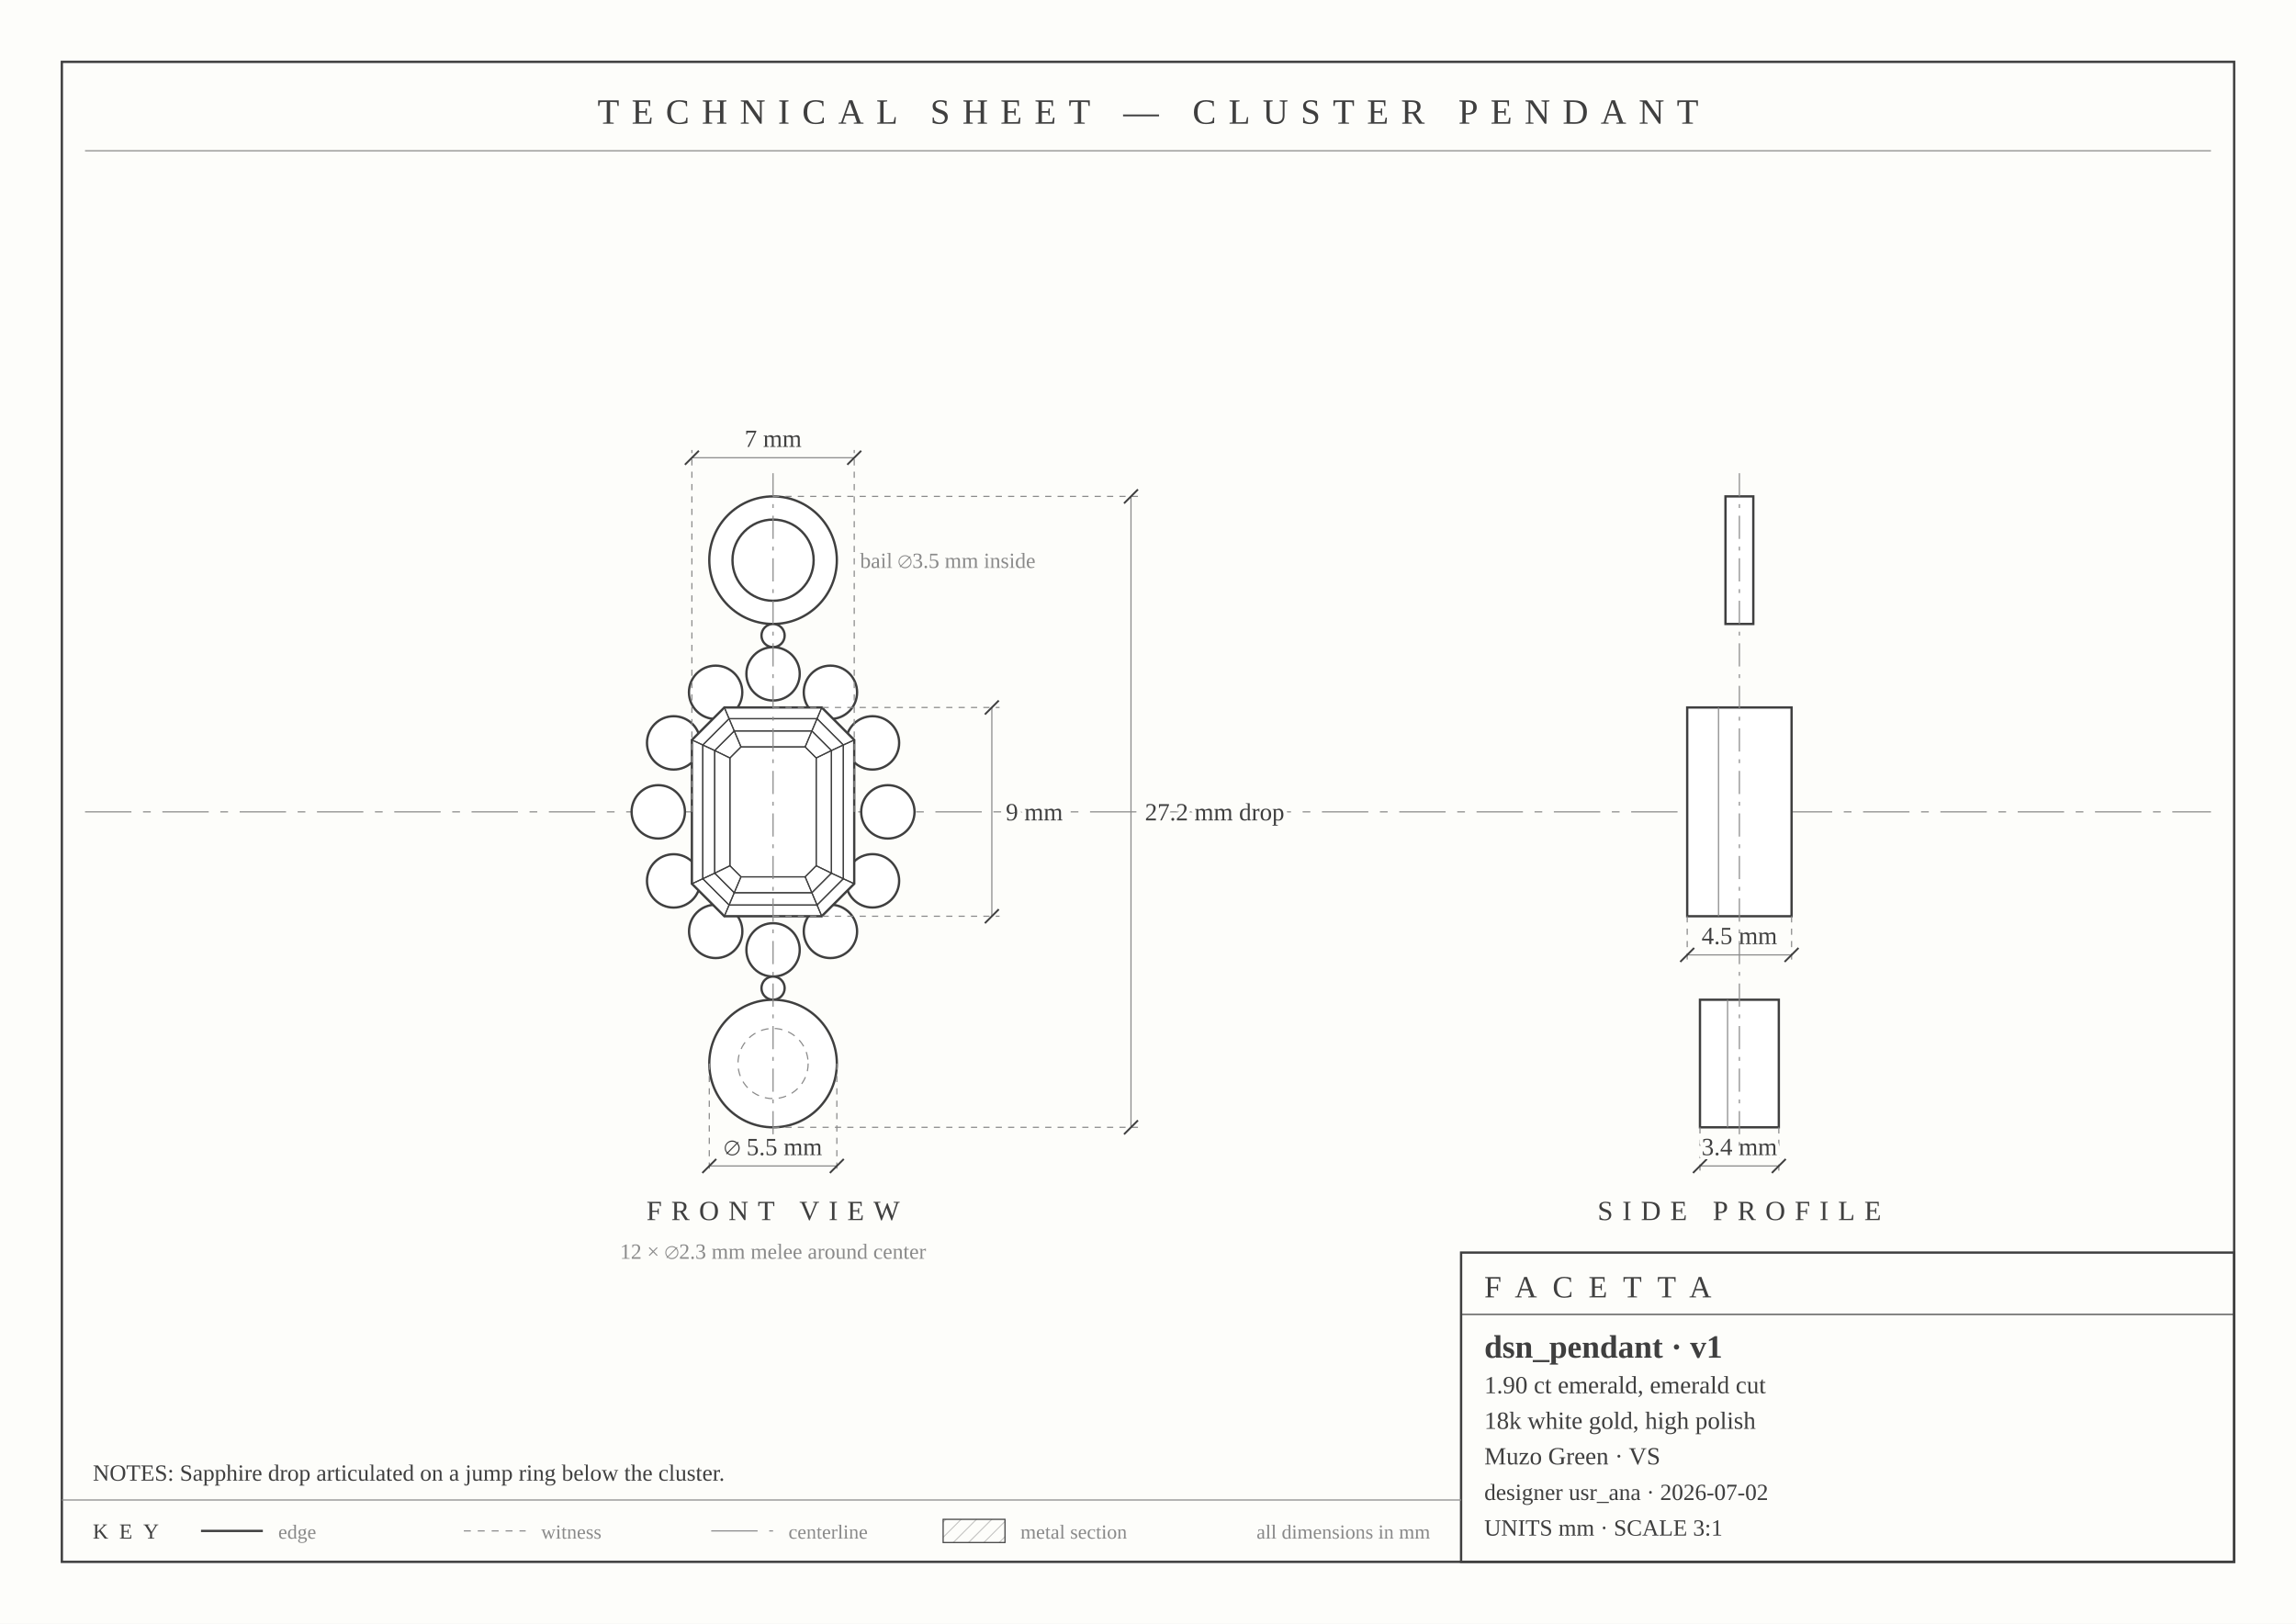
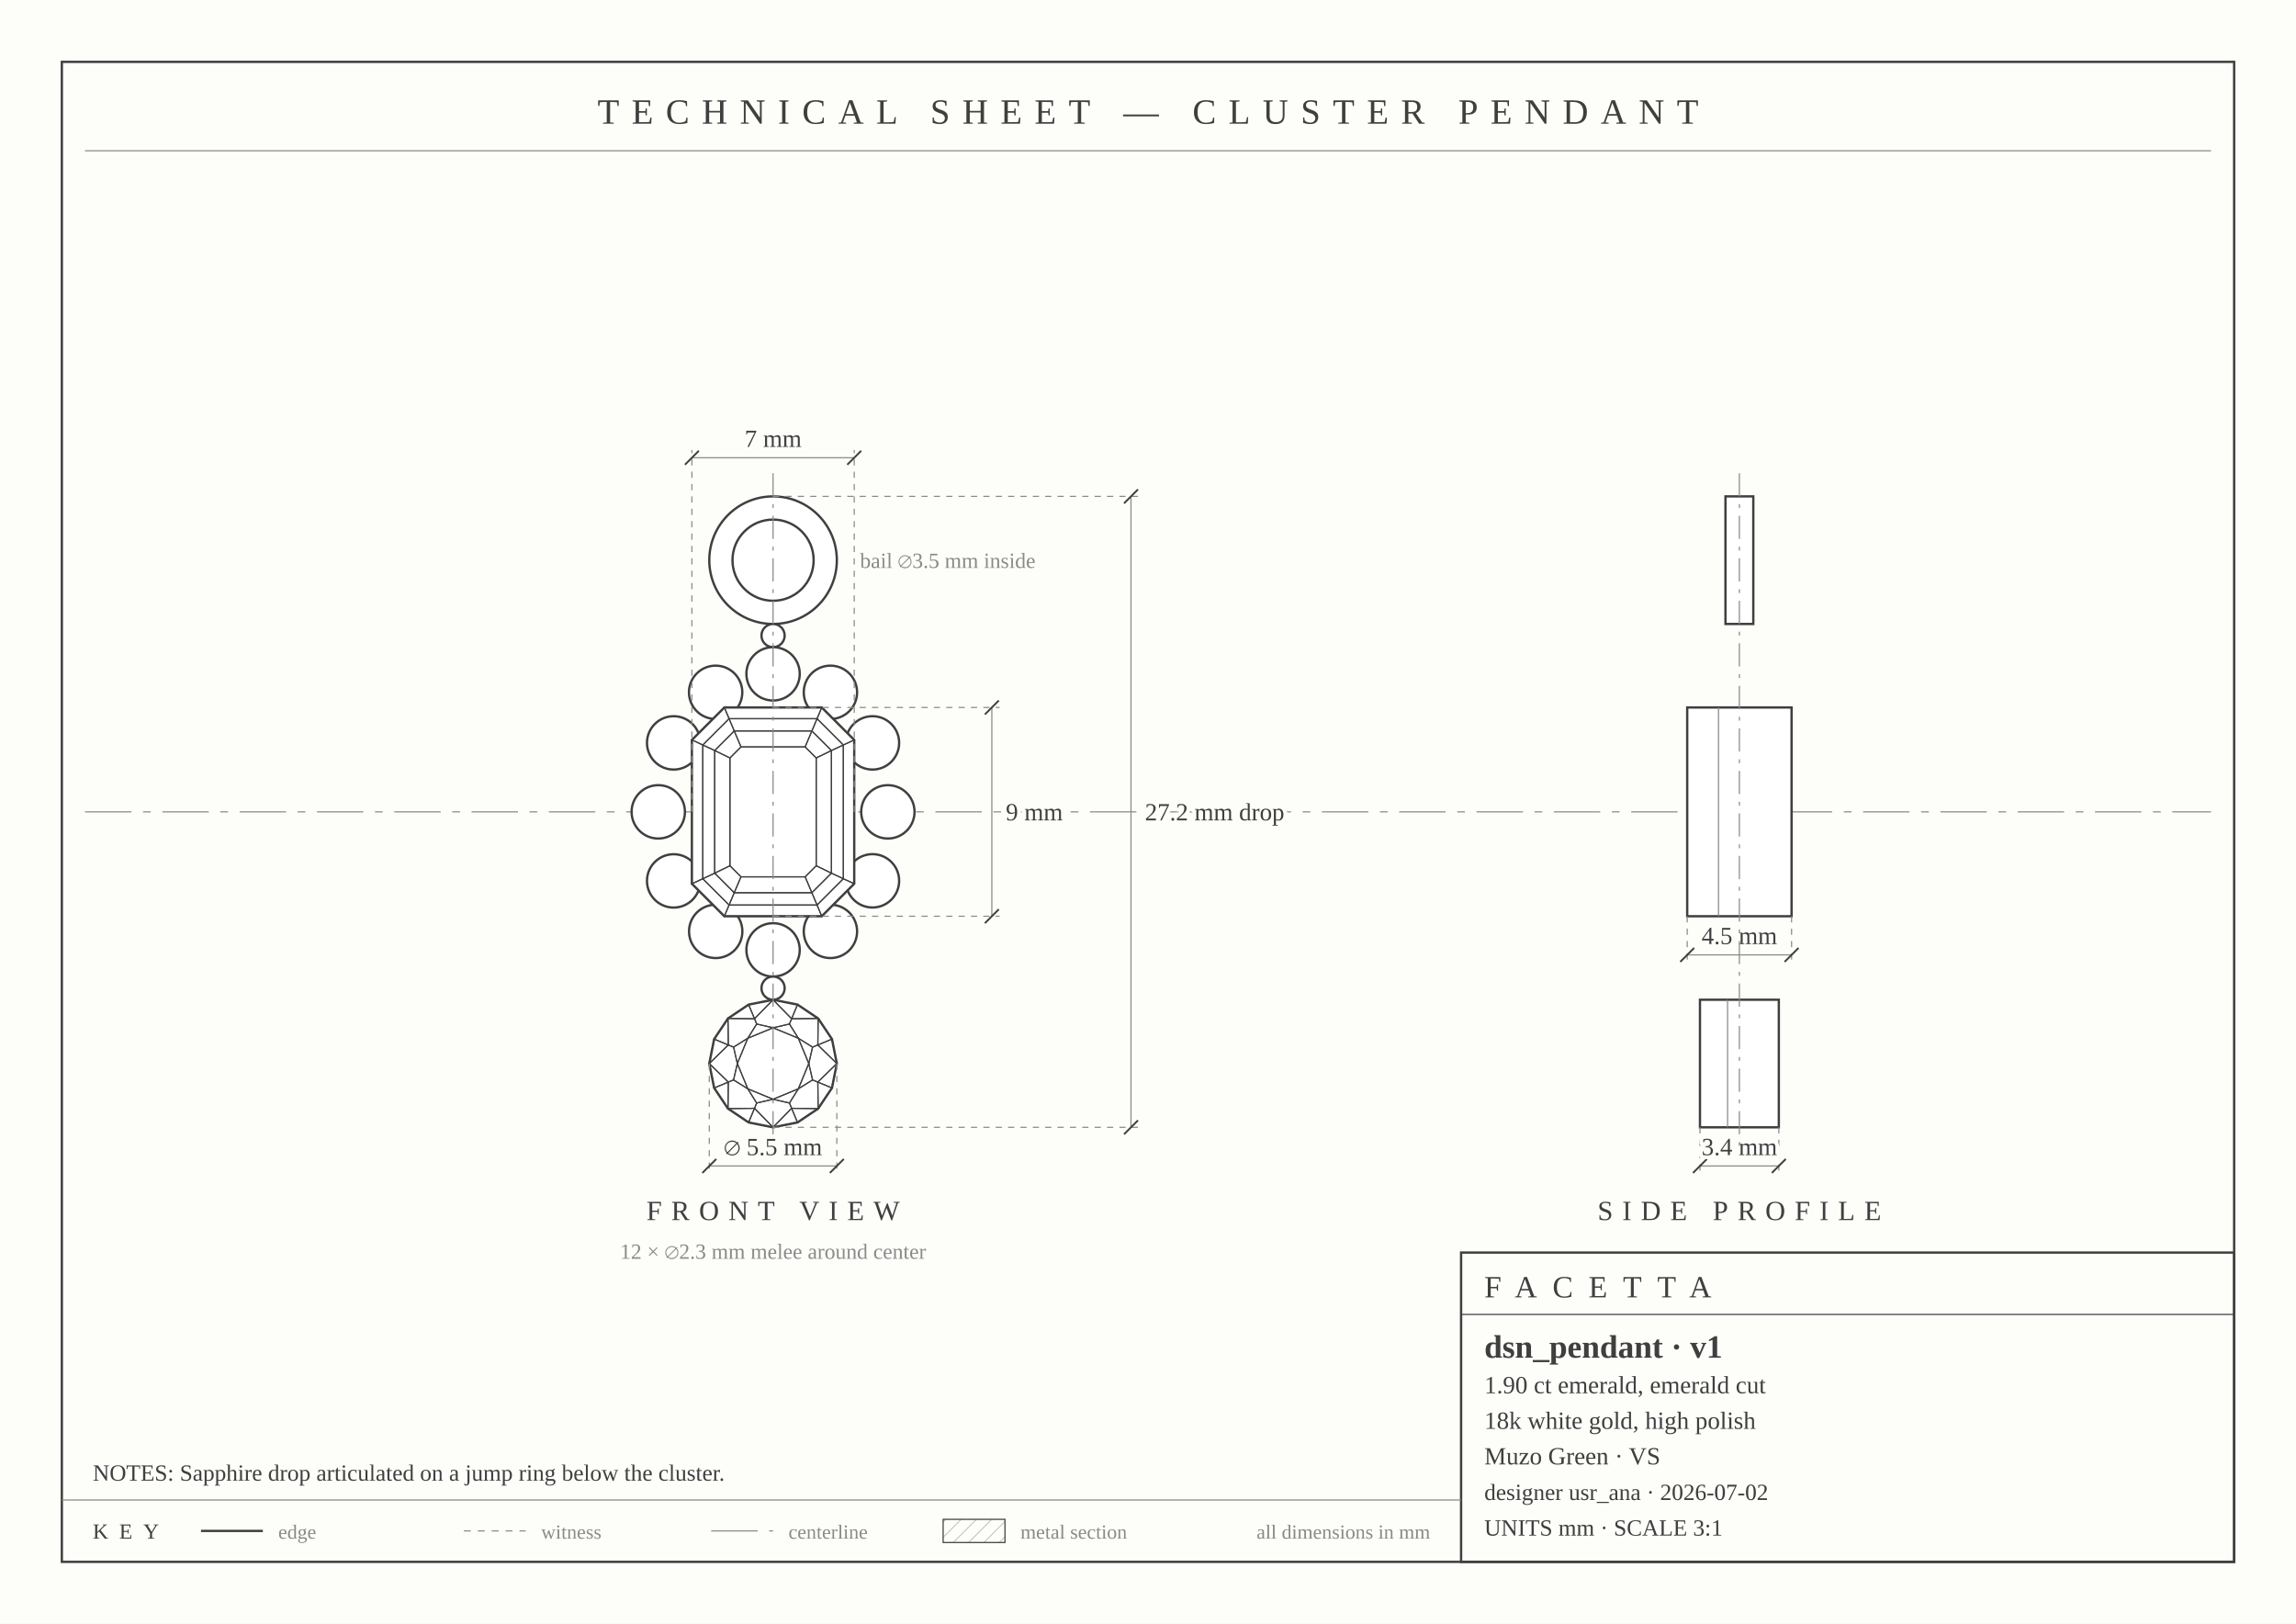
<svg xmlns="http://www.w3.org/2000/svg" viewBox="0 0 297 210" width="297mm" height="210mm" font-family="Georgia, 'Times New Roman', serif">
  <defs>
    <pattern id="hatch" width="1.4" height="1.4" patternTransform="rotate(45)" patternUnits="userSpaceOnUse">
      <line x1="0" y1="0" x2="0" y2="1.4" stroke="#8a8a8a" stroke-width="0.12" />
    </pattern>
  </defs>
  <rect x="0" y="0" width="297" height="210" fill="#fdfdfa" />
  <rect x="8" y="8" width="281" height="194" fill="none" stroke="#3f3f3f" stroke-width="0.3" />
  <text x="148.50" y="16.00" font-family="Georgia, 'Times New Roman', serif" font-size="4.6" fill="#3f3f3f" text-anchor="middle" letter-spacing="1.6">TECHNICAL SHEET — CLUSTER PENDANT</text>
  <line x1="11.00" y1="19.50" x2="286.00" y2="19.50" stroke="#8a8a8a" stroke-width="0.15" />
  <line x1="11.00" y1="105.00" x2="286.00" y2="105.00" stroke="#8a8a8a" stroke-width="0.15" stroke-dasharray="6 1.5 1 1.5" />
  <circle cx="100.00" cy="72.45" r="8.25" fill="#ffffff" stroke="#3f3f3f" stroke-width="0.3" />
  <circle cx="100.00" cy="72.45" r="5.25" fill="#ffffff" stroke="#3f3f3f" stroke-width="0.3" />
  <circle cx="100.00" cy="82.20" r="1.50" fill="#ffffff" stroke="#3f3f3f" stroke-width="0.3" />
  <circle cx="100.00" cy="87.15" r="3.45" fill="#ffffff" stroke="#3f3f3f" stroke-width="0.3" />
  <circle cx="107.42" cy="89.54" r="3.45" fill="#ffffff" stroke="#3f3f3f" stroke-width="0.3" />
  <circle cx="112.86" cy="96.08" r="3.45" fill="#ffffff" stroke="#3f3f3f" stroke-width="0.3" />
  <circle cx="114.85" cy="105.00" r="3.45" fill="#ffffff" stroke="#3f3f3f" stroke-width="0.3" />
  <circle cx="112.86" cy="113.92" r="3.45" fill="#ffffff" stroke="#3f3f3f" stroke-width="0.3" />
  <circle cx="107.42" cy="120.46" r="3.45" fill="#ffffff" stroke="#3f3f3f" stroke-width="0.3" />
  <circle cx="100.00" cy="122.85" r="3.45" fill="#ffffff" stroke="#3f3f3f" stroke-width="0.3" />
  <circle cx="92.58" cy="120.46" r="3.45" fill="#ffffff" stroke="#3f3f3f" stroke-width="0.3" />
  <circle cx="87.14" cy="113.93" r="3.45" fill="#ffffff" stroke="#3f3f3f" stroke-width="0.3" />
  <circle cx="85.15" cy="105.00" r="3.45" fill="#ffffff" stroke="#3f3f3f" stroke-width="0.3" />
  <circle cx="87.14" cy="96.08" r="3.45" fill="#ffffff" stroke="#3f3f3f" stroke-width="0.3" />
  <circle cx="92.57" cy="89.54" r="3.45" fill="#ffffff" stroke="#3f3f3f" stroke-width="0.3" />
  <polygon points="89.50,95.70 89.50,95.70 93.70,91.50 106.30,91.50 110.50,95.70 110.50,114.30 110.50,114.30 106.30,118.50 93.70,118.50 89.50,114.30" fill="#ffffff" stroke="#3f3f3f" stroke-width="0.3" />
  <polygon points="106.30,91.50 106.30,91.50 105.69,92.95 94.31,92.95 93.70,91.50 93.70,91.50" fill="none" stroke="#3f3f3f" stroke-width="0.15" />
  <polygon points="106.30,91.50 110.50,95.70 109.09,96.35 109.09,96.35 105.69,92.95 105.69,92.95" fill="none" stroke="#3f3f3f" stroke-width="0.15" />
  <polygon points="109.09,96.35 110.50,95.70 110.50,95.70 110.50,114.30 110.50,114.30 109.09,113.65" fill="none" stroke="#3f3f3f" stroke-width="0.15" />
  <polygon points="110.50,114.30 106.30,118.50 105.69,117.05 105.69,117.05 109.09,113.65 109.09,113.65" fill="none" stroke="#3f3f3f" stroke-width="0.15" />
  <polygon points="105.69,117.05 106.30,118.50 106.30,118.50 93.70,118.50 93.70,118.50 94.31,117.05" fill="none" stroke="#3f3f3f" stroke-width="0.15" />
  <polygon points="94.31,117.05 93.70,118.50 89.50,114.30 90.91,113.65 90.91,113.65 94.31,117.05" fill="none" stroke="#3f3f3f" stroke-width="0.15" />
  <polygon points="90.91,113.65 89.50,114.30 89.50,114.30 89.50,95.70 89.50,95.70 90.91,96.35" fill="none" stroke="#3f3f3f" stroke-width="0.15" />
  <polygon points="93.70,91.50 94.31,92.95 94.31,92.95 90.91,96.35 90.91,96.35 89.50,95.70" fill="none" stroke="#3f3f3f" stroke-width="0.15" />
  <polygon points="105.69,92.95 105.69,92.95 105.02,94.54 105.02,94.54 94.98,94.54 94.98,94.54 94.31,92.95 94.31,92.95" fill="none" stroke="#3f3f3f" stroke-width="0.15" />
  <polygon points="105.69,92.95 109.09,96.35 107.55,97.07 107.55,97.07 105.02,94.54" fill="none" stroke="#3f3f3f" stroke-width="0.15" />
  <polygon points="109.09,96.35 109.09,96.35 109.09,113.65 109.09,113.65 107.55,112.93 107.55,97.07" fill="none" stroke="#3f3f3f" stroke-width="0.15" />
  <polygon points="109.09,113.65 105.69,117.05 105.02,115.46 107.55,112.93 107.55,112.93" fill="none" stroke="#3f3f3f" stroke-width="0.15" />
  <polygon points="105.02,115.46 105.69,117.05 105.69,117.05 94.31,117.05 94.31,117.05 94.98,115.46 94.98,115.46 105.02,115.46" fill="none" stroke="#3f3f3f" stroke-width="0.15" />
  <polygon points="94.98,115.46 94.31,117.05 90.91,113.65 92.45,112.93 92.45,112.93" fill="none" stroke="#3f3f3f" stroke-width="0.15" />
  <polygon points="92.45,112.93 90.91,113.65 90.91,113.65 90.91,96.35 90.91,96.35 92.45,97.07" fill="none" stroke="#3f3f3f" stroke-width="0.15" />
  <polygon points="94.31,92.95 94.98,94.54 92.45,97.07 92.45,97.07 90.91,96.35" fill="none" stroke="#3f3f3f" stroke-width="0.15" />
  <polygon points="94.98,94.54 105.02,94.54 104.15,96.60 95.85,96.60" fill="none" stroke="#3f3f3f" stroke-width="0.15" />
  <polygon points="105.02,94.54 105.02,94.54 107.55,97.07 105.58,98.03 104.15,96.60" fill="none" stroke="#3f3f3f" stroke-width="0.15" />
  <polygon points="107.55,97.07 107.55,97.07 107.55,112.93 107.55,112.93 105.58,111.97 105.58,98.03" fill="none" stroke="#3f3f3f" stroke-width="0.15" />
  <polygon points="107.55,112.93 105.02,115.46 105.02,115.46 104.15,113.40 105.58,111.97" fill="none" stroke="#3f3f3f" stroke-width="0.15" />
  <polygon points="104.15,113.40 105.02,115.46 94.98,115.46 95.85,113.40" fill="none" stroke="#3f3f3f" stroke-width="0.15" />
  <polygon points="95.85,113.40 94.98,115.46 94.98,115.46 92.45,112.93 94.42,111.97" fill="none" stroke="#3f3f3f" stroke-width="0.15" />
  <polygon points="94.42,111.97 92.45,112.93 92.45,112.93 92.45,97.07 92.45,97.07 94.42,98.03" fill="none" stroke="#3f3f3f" stroke-width="0.15" />
  <polygon points="94.98,94.54 94.98,94.54 95.85,96.60 94.42,98.03 92.45,97.07" fill="none" stroke="#3f3f3f" stroke-width="0.15" />
  <polygon points="104.15,96.60 105.58,98.03 105.58,111.97 104.15,113.40 95.85,113.40 94.42,111.97 94.42,98.03 95.85,96.60" fill="none" stroke="#3f3f3f" stroke-width="0.15" />
  <circle cx="100.00" cy="127.80" r="1.50" fill="#ffffff" stroke="#3f3f3f" stroke-width="0.3" />
-   <circle cx="100.00" cy="137.55" r="8.25" fill="#ffffff" stroke="#3f3f3f" stroke-width="0.3" />
-   <circle cx="100.00" cy="137.55" r="4.54" fill="none" stroke="#8a8a8a" stroke-width="0.15" stroke-dasharray="1 0.8" />
+   <polygon points="91.75,137.55 91.75,137.55 91.75,137.55 92.38,134.39 94.17,131.72 96.84,129.93 100.00,129.30 100.00,129.30 100.00,129.30 100.00,129.30 100.00,129.30 103.16,129.93 105.83,131.72 107.62,134.39 108.25,137.55 108.25,137.55 108.25,137.55 108.25,137.55 108.25,137.55 107.62,140.71 105.83,143.38 103.16,145.17 100.00,145.80 100.00,145.80 100.00,145.80 100.00,145.80 100.00,145.80 96.84,145.17 94.17,143.38 92.38,140.71 91.75,137.55 91.75,137.55" fill="#ffffff" stroke="#3f3f3f" stroke-width="0.3" />
+   <polygon points="94.89,139.67 94.21,139.95 94.21,139.95 91.75,137.55 91.75,137.55 91.75,137.55 94.21,135.15 94.89,135.43 95.38,137.55 95.38,137.55" fill="none" stroke="#3f3f3f" stroke-width="0.15" />
+   <polygon points="97.60,131.76 97.88,132.44 96.73,134.28 96.73,134.28 94.89,135.43 94.21,135.15 94.21,135.15 94.17,131.72 94.17,131.72 94.17,131.72" fill="none" stroke="#3f3f3f" stroke-width="0.15" />
+   <polygon points="97.88,142.66 97.60,143.34 97.60,143.34 94.17,143.38 94.17,143.38 94.17,143.38 94.21,139.95 94.89,139.67 96.73,140.82 96.73,140.82" fill="none" stroke="#3f3f3f" stroke-width="0.15" />
+   <polygon points="102.40,131.76 102.12,132.44 100.00,132.93 100.00,132.93 97.88,132.44 97.60,131.76 97.60,131.76 100.00,129.30 100.00,129.30 100.00,129.30" fill="none" stroke="#3f3f3f" stroke-width="0.15" />
+   <polygon points="102.12,142.66 102.40,143.34 102.40,143.34 100.00,145.80 100.00,145.80 100.00,145.80 97.60,143.34 97.88,142.66 100.00,142.17 100.00,142.17" fill="none" stroke="#3f3f3f" stroke-width="0.15" />
+   <polygon points="105.83,131.72 105.83,131.72 105.79,135.15 105.11,135.43 103.27,134.28 103.27,134.28 102.12,132.44 102.40,131.76 102.40,131.76 105.83,131.72" fill="none" stroke="#3f3f3f" stroke-width="0.15" />
+   <polygon points="105.83,143.38 105.83,143.38 105.83,143.38 102.40,143.34 102.12,142.66 103.27,140.82 103.27,140.82 105.11,139.67 105.79,139.95 105.79,139.95" fill="none" stroke="#3f3f3f" stroke-width="0.15" />
+   <polygon points="108.25,137.55 108.25,137.55 108.25,137.55 105.79,139.95 105.11,139.67 104.62,137.55 104.62,137.55 105.11,135.43 105.79,135.15 105.79,135.15" fill="none" stroke="#3f3f3f" stroke-width="0.15" />
+   <polygon points="94.21,135.15 94.21,135.15 91.75,137.55 92.38,134.39 92.38,134.39" fill="none" stroke="#3f3f3f" stroke-width="0.15" />
+   <polygon points="94.21,139.95 94.17,143.38 92.38,140.71 92.38,140.71 94.21,139.95" fill="none" stroke="#3f3f3f" stroke-width="0.15" />
+   <polygon points="94.21,139.95 92.38,140.71 91.75,137.55" fill="none" stroke="#3f3f3f" stroke-width="0.15" />
+   <polygon points="94.17,131.72 94.21,135.15 92.38,134.39" fill="none" stroke="#3f3f3f" stroke-width="0.15" />
+   <polygon points="96.84,129.93 96.84,129.93 97.60,131.76 97.60,131.76 94.17,131.72" fill="none" stroke="#3f3f3f" stroke-width="0.15" />
+   <polygon points="97.60,143.34 96.84,145.17 94.17,143.38" fill="none" stroke="#3f3f3f" stroke-width="0.15" />
+   <polygon points="100.00,145.80 96.84,145.17 96.84,145.17 97.60,143.34 97.60,143.34" fill="none" stroke="#3f3f3f" stroke-width="0.15" />
+   <polygon points="100.00,129.30 97.60,131.76 96.84,129.93" fill="none" stroke="#3f3f3f" stroke-width="0.15" />
+   <polygon points="102.40,143.34 103.16,145.17 100.00,145.80" fill="none" stroke="#3f3f3f" stroke-width="0.15" />
+   <polygon points="103.16,129.93 103.16,129.93 102.40,131.76 102.40,131.76 100.00,129.30" fill="none" stroke="#3f3f3f" stroke-width="0.15" />
+   <polygon points="105.83,131.72 102.40,131.76 103.16,129.93" fill="none" stroke="#3f3f3f" stroke-width="0.15" />
+   <polygon points="105.83,143.38 103.16,145.17 103.16,145.17 102.40,143.34 102.40,143.34" fill="none" stroke="#3f3f3f" stroke-width="0.15" />
+   <polygon points="107.62,140.71 105.83,143.38 105.79,139.95" fill="none" stroke="#3f3f3f" stroke-width="0.15" />
+   <polygon points="107.62,134.39 108.25,137.55 105.79,135.15" fill="none" stroke="#3f3f3f" stroke-width="0.15" />
+   <polygon points="107.62,134.39 107.62,134.39 105.79,135.15 105.79,135.15 105.83,131.72" fill="none" stroke="#3f3f3f" stroke-width="0.15" />
+   <polygon points="108.25,137.55 107.62,140.71 107.62,140.71 105.79,139.95 105.79,139.95" fill="none" stroke="#3f3f3f" stroke-width="0.15" />
+   <polygon points="95.38,137.55 94.89,135.43 96.73,134.28" fill="none" stroke="#3f3f3f" stroke-width="0.15" />
+   <polygon points="96.73,140.82 94.89,139.67 95.38,137.55" fill="none" stroke="#3f3f3f" stroke-width="0.15" />
+   <polygon points="96.73,134.28 97.88,132.44 100.00,132.93" fill="none" stroke="#3f3f3f" stroke-width="0.15" />
+   <polygon points="100.00,142.17 97.88,142.66 96.73,140.82" fill="none" stroke="#3f3f3f" stroke-width="0.15" />
+   <polygon points="102.12,132.44 103.27,134.28 100.00,132.93" fill="none" stroke="#3f3f3f" stroke-width="0.15" />
+   <polygon points="103.27,140.82 102.12,142.66 100.00,142.17" fill="none" stroke="#3f3f3f" stroke-width="0.15" />
+   <polygon points="103.27,134.28 105.11,135.43 104.62,137.55" fill="none" stroke="#3f3f3f" stroke-width="0.15" />
+   <polygon points="104.62,137.55 105.11,139.67 103.27,140.82" fill="none" stroke="#3f3f3f" stroke-width="0.15" />
+   <polygon points="100.00,132.93 103.27,134.28 103.27,134.28 104.62,137.55 104.62,137.55 103.27,140.82 103.27,140.82 100.00,142.17 100.00,142.17 96.73,140.82 96.73,140.82 95.38,137.55 95.38,137.55 96.73,134.28 96.73,134.28 100.00,132.93" fill="none" stroke="#3f3f3f" stroke-width="0.15" />
  <line x1="100.00" y1="61.20" x2="100.00" y2="148.80" stroke="#8a8a8a" stroke-width="0.15" stroke-dasharray="3 1 0.5 1" />
  <line x1="89.50" y1="105.00" x2="89.50" y2="58.20" stroke="#8a8a8a" stroke-width="0.15" stroke-dasharray="0.8 0.8" />
  <line x1="110.50" y1="105.00" x2="110.50" y2="58.20" stroke="#8a8a8a" stroke-width="0.15" stroke-dasharray="0.8 0.8" />
  <line x1="89.50" y1="59.20" x2="110.50" y2="59.20" stroke="#8a8a8a" stroke-width="0.15" />
  <line x1="88.60" y1="60.10" x2="90.40" y2="58.30" stroke="#3f3f3f" stroke-width="0.24" />
  <line x1="109.60" y1="60.10" x2="111.40" y2="58.30" stroke="#3f3f3f" stroke-width="0.24" />
  <text x="100.00" y="57.80" font-family="Georgia, 'Times New Roman', serif" font-size="3.2" fill="#3f3f3f" text-anchor="middle" stroke="#fdfdfa" stroke-width="1.0" stroke-linejoin="round" paint-order="stroke">7 mm</text>
  <line x1="100.00" y1="91.50" x2="129.30" y2="91.50" stroke="#8a8a8a" stroke-width="0.15" stroke-dasharray="0.8 0.8" />
  <line x1="100.00" y1="118.50" x2="129.30" y2="118.50" stroke="#8a8a8a" stroke-width="0.15" stroke-dasharray="0.8 0.8" />
  <line x1="128.30" y1="91.50" x2="128.30" y2="118.50" stroke="#8a8a8a" stroke-width="0.15" />
  <line x1="127.40" y1="92.40" x2="129.20" y2="90.60" stroke="#3f3f3f" stroke-width="0.24" />
  <line x1="127.40" y1="119.40" x2="129.20" y2="117.60" stroke="#3f3f3f" stroke-width="0.24" />
  <text x="130.10" y="106.10" font-family="Georgia, 'Times New Roman', serif" font-size="3.2" fill="#3f3f3f" text-anchor="start" stroke="#fdfdfa" stroke-width="1.0" stroke-linejoin="round" paint-order="stroke">9 mm</text>
  <line x1="100.00" y1="64.20" x2="147.30" y2="64.20" stroke="#8a8a8a" stroke-width="0.15" stroke-dasharray="0.8 0.8" />
  <line x1="100.00" y1="145.80" x2="147.30" y2="145.80" stroke="#8a8a8a" stroke-width="0.15" stroke-dasharray="0.8 0.8" />
  <line x1="146.30" y1="64.20" x2="146.30" y2="145.80" stroke="#8a8a8a" stroke-width="0.15" />
  <line x1="145.40" y1="65.10" x2="147.20" y2="63.30" stroke="#3f3f3f" stroke-width="0.24" />
  <line x1="145.40" y1="146.70" x2="147.20" y2="144.90" stroke="#3f3f3f" stroke-width="0.24" />
  <text x="148.10" y="106.10" font-family="Georgia, 'Times New Roman', serif" font-size="3.2" fill="#3f3f3f" text-anchor="start" stroke="#fdfdfa" stroke-width="1.0" stroke-linejoin="round" paint-order="stroke">27.2 mm drop</text>
  <text x="111.25" y="73.45" font-family="Georgia, 'Times New Roman', serif" font-size="2.8" fill="#8a8a8a" text-anchor="start">bail ⌀3.5 mm inside</text>
  <text x="100.00" y="157.80" font-family="Georgia, 'Times New Roman', serif" font-size="3.6" fill="#3f3f3f" text-anchor="middle" letter-spacing="1.2">FRONT VIEW</text>
  <text x="100.00" y="162.80" font-family="Georgia, 'Times New Roman', serif" font-size="2.8" fill="#8a8a8a" text-anchor="middle">12 × ⌀2.3 mm melee around center</text>
  <line x1="91.75" y1="137.55" x2="91.75" y2="151.80" stroke="#8a8a8a" stroke-width="0.15" stroke-dasharray="0.8 0.8" />
  <line x1="108.25" y1="137.55" x2="108.25" y2="151.80" stroke="#8a8a8a" stroke-width="0.15" stroke-dasharray="0.8 0.8" />
  <line x1="91.75" y1="150.80" x2="108.25" y2="150.80" stroke="#8a8a8a" stroke-width="0.15" />
  <line x1="90.85" y1="151.70" x2="92.65" y2="149.90" stroke="#3f3f3f" stroke-width="0.24" />
  <line x1="107.35" y1="151.70" x2="109.15" y2="149.90" stroke="#3f3f3f" stroke-width="0.24" />
  <text x="100.00" y="149.40" font-family="Georgia, 'Times New Roman', serif" font-size="3.2" fill="#3f3f3f" text-anchor="middle" stroke="#fdfdfa" stroke-width="1.0" stroke-linejoin="round" paint-order="stroke">⌀ 5.5 mm</text>
  <rect x="223.20" y="64.20" width="3.60" height="16.50" fill="#ffffff" stroke="#3f3f3f" stroke-width="0.3" />
  <rect x="218.25" y="91.50" width="13.50" height="27.00" fill="#ffffff" stroke="#3f3f3f" stroke-width="0.3" />
  <line x1="222.30" y1="91.50" x2="222.30" y2="118.50" stroke="#8a8a8a" stroke-width="0.15" />
  <line x1="218.25" y1="118.50" x2="218.25" y2="124.50" stroke="#8a8a8a" stroke-width="0.15" stroke-dasharray="0.8 0.8" />
  <line x1="231.75" y1="118.50" x2="231.75" y2="124.50" stroke="#8a8a8a" stroke-width="0.15" stroke-dasharray="0.8 0.8" />
  <line x1="218.25" y1="123.50" x2="231.75" y2="123.50" stroke="#8a8a8a" stroke-width="0.15" />
  <line x1="217.35" y1="124.40" x2="219.15" y2="122.60" stroke="#3f3f3f" stroke-width="0.24" />
  <line x1="230.85" y1="124.40" x2="232.65" y2="122.60" stroke="#3f3f3f" stroke-width="0.24" />
  <text x="225.00" y="122.10" font-family="Georgia, 'Times New Roman', serif" font-size="3.2" fill="#3f3f3f" text-anchor="middle" stroke="#fdfdfa" stroke-width="1.0" stroke-linejoin="round" paint-order="stroke">4.5 mm</text>
  <rect x="219.90" y="129.30" width="10.20" height="16.50" fill="#ffffff" stroke="#3f3f3f" stroke-width="0.3" />
  <line x1="223.47" y1="129.30" x2="223.47" y2="145.80" stroke="#8a8a8a" stroke-width="0.15" />
  <line x1="219.90" y1="145.80" x2="219.90" y2="151.80" stroke="#8a8a8a" stroke-width="0.15" stroke-dasharray="0.8 0.8" />
  <line x1="230.10" y1="145.80" x2="230.10" y2="151.80" stroke="#8a8a8a" stroke-width="0.15" stroke-dasharray="0.8 0.8" />
  <line x1="219.90" y1="150.80" x2="230.10" y2="150.80" stroke="#8a8a8a" stroke-width="0.15" />
  <line x1="219.00" y1="151.70" x2="220.80" y2="149.90" stroke="#3f3f3f" stroke-width="0.24" />
  <line x1="229.20" y1="151.70" x2="231.00" y2="149.90" stroke="#3f3f3f" stroke-width="0.24" />
  <text x="225.00" y="149.40" font-family="Georgia, 'Times New Roman', serif" font-size="3.2" fill="#3f3f3f" text-anchor="middle" stroke="#fdfdfa" stroke-width="1.0" stroke-linejoin="round" paint-order="stroke">3.4 mm</text>
  <line x1="225.00" y1="61.20" x2="225.00" y2="148.80" stroke="#8a8a8a" stroke-width="0.15" stroke-dasharray="3 1 0.5 1" />
  <text x="225.00" y="157.80" font-family="Georgia, 'Times New Roman', serif" font-size="3.6" fill="#3f3f3f" text-anchor="middle" letter-spacing="1.2">SIDE PROFILE</text>
  <rect x="189.00" y="162.00" width="100" height="40" fill="none" stroke="#3f3f3f" stroke-width="0.3" />
  <line x1="189.00" y1="170.00" x2="289.00" y2="170.00" stroke="#3f3f3f" stroke-width="0.15" />
  <text x="192.00" y="167.80" font-family="Georgia, 'Times New Roman', serif" font-size="4.0" fill="#3f3f3f" text-anchor="start" letter-spacing="2.0">FACETTA</text>
  <text x="192.00" y="175.60" font-family="Georgia, 'Times New Roman', serif" font-size="4.2" fill="#3f3f3f" text-anchor="start" font-weight="bold">dsn_pendant  ·  v1</text>
  <text x="192.00" y="180.20" font-family="Georgia, 'Times New Roman', serif" font-size="3.2" fill="#3f3f3f" text-anchor="start">1.90 ct emerald, emerald cut</text>
  <text x="192.00" y="184.80" font-family="Georgia, 'Times New Roman', serif" font-size="3.2" fill="#3f3f3f" text-anchor="start">18k white gold, high polish</text>
  <text x="192.00" y="189.40" font-family="Georgia, 'Times New Roman', serif" font-size="3.2" fill="#3f3f3f" text-anchor="start">Muzo Green  ·  VS</text>
  <text x="192.00" y="194.00" font-family="Georgia, 'Times New Roman', serif" font-size="3.0" fill="#3f3f3f" text-anchor="start">designer usr_ana  ·  2026-07-02</text>
  <text x="192.00" y="198.60" font-family="Georgia, 'Times New Roman', serif" font-size="3.0" fill="#3f3f3f" text-anchor="start">UNITS mm  ·  SCALE 3:1</text>
  <line x1="8.00" y1="194.00" x2="189.00" y2="194.00" stroke="#8a8a8a" stroke-width="0.15" />
  <text x="12.00" y="199.00" font-family="Georgia, 'Times New Roman', serif" font-size="2.8" fill="#3f3f3f" text-anchor="start" letter-spacing="1.4">KEY</text>
  <line x1="26.00" y1="198.00" x2="34.00" y2="198.00" stroke="#3f3f3f" stroke-width="0.3" />
  <text x="36.00" y="199.00" font-family="Georgia, 'Times New Roman', serif" font-size="2.6" fill="#8a8a8a" text-anchor="start">edge</text>
  <line x1="60.00" y1="198.00" x2="68.00" y2="198.00" stroke="#8a8a8a" stroke-width="0.15" stroke-dasharray="0.9 0.9" />
  <text x="70.00" y="199.00" font-family="Georgia, 'Times New Roman', serif" font-size="2.6" fill="#8a8a8a" text-anchor="start">witness</text>
  <line x1="92.00" y1="198.00" x2="100.00" y2="198.00" stroke="#8a8a8a" stroke-width="0.15" stroke-dasharray="6 1.5 1 1.5" />
  <text x="102.00" y="199.00" font-family="Georgia, 'Times New Roman', serif" font-size="2.6" fill="#8a8a8a" text-anchor="start">centerline</text>
  <rect x="122.00" y="196.50" width="8" height="3" fill="url(#hatch)" stroke="#3f3f3f" stroke-width="0.15" />
  <text x="132.00" y="199.00" font-family="Georgia, 'Times New Roman', serif" font-size="2.6" fill="#8a8a8a" text-anchor="start">metal section</text>
  <text x="185.00" y="199.00" font-family="Georgia, 'Times New Roman', serif" font-size="2.6" fill="#8a8a8a" text-anchor="end">all dimensions in mm</text>
  <text x="12.00" y="191.50" font-family="Georgia, 'Times New Roman', serif" font-size="3.0" fill="#3f3f3f" text-anchor="start">NOTES: Sapphire drop articulated on a jump ring below the cluster.</text>
</svg>
